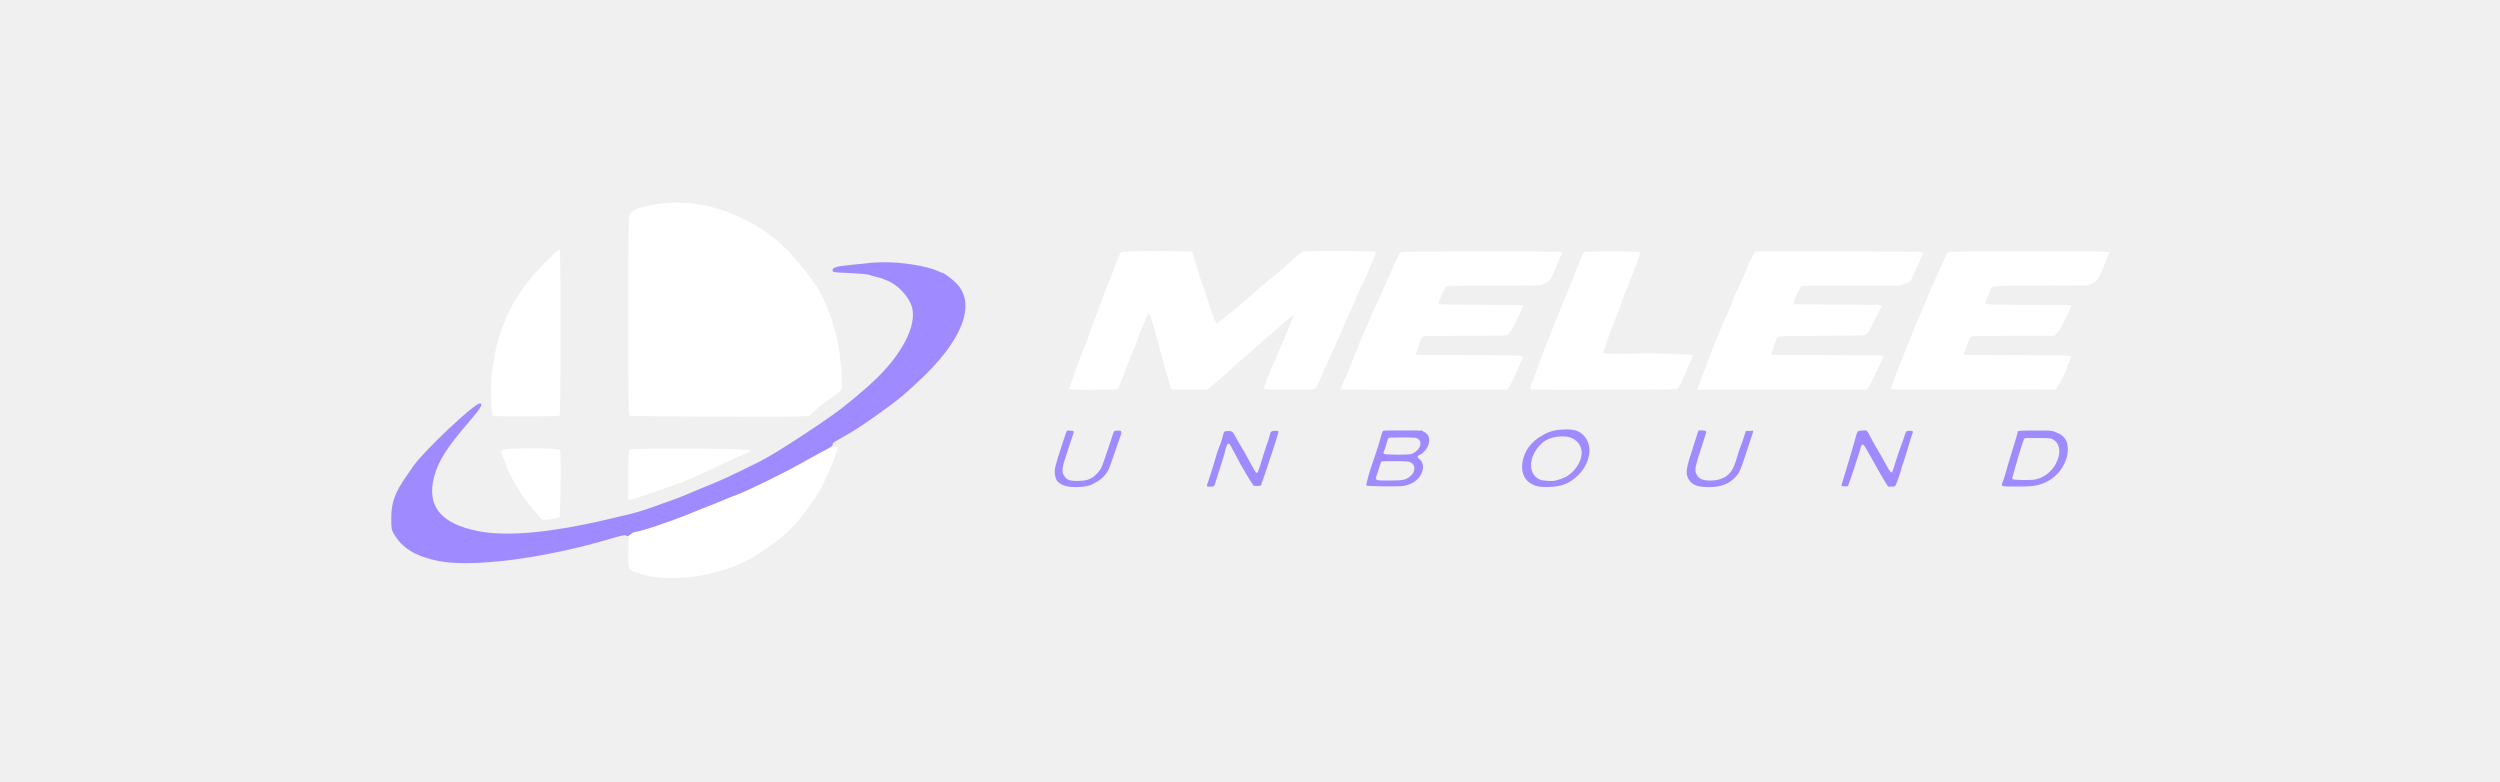
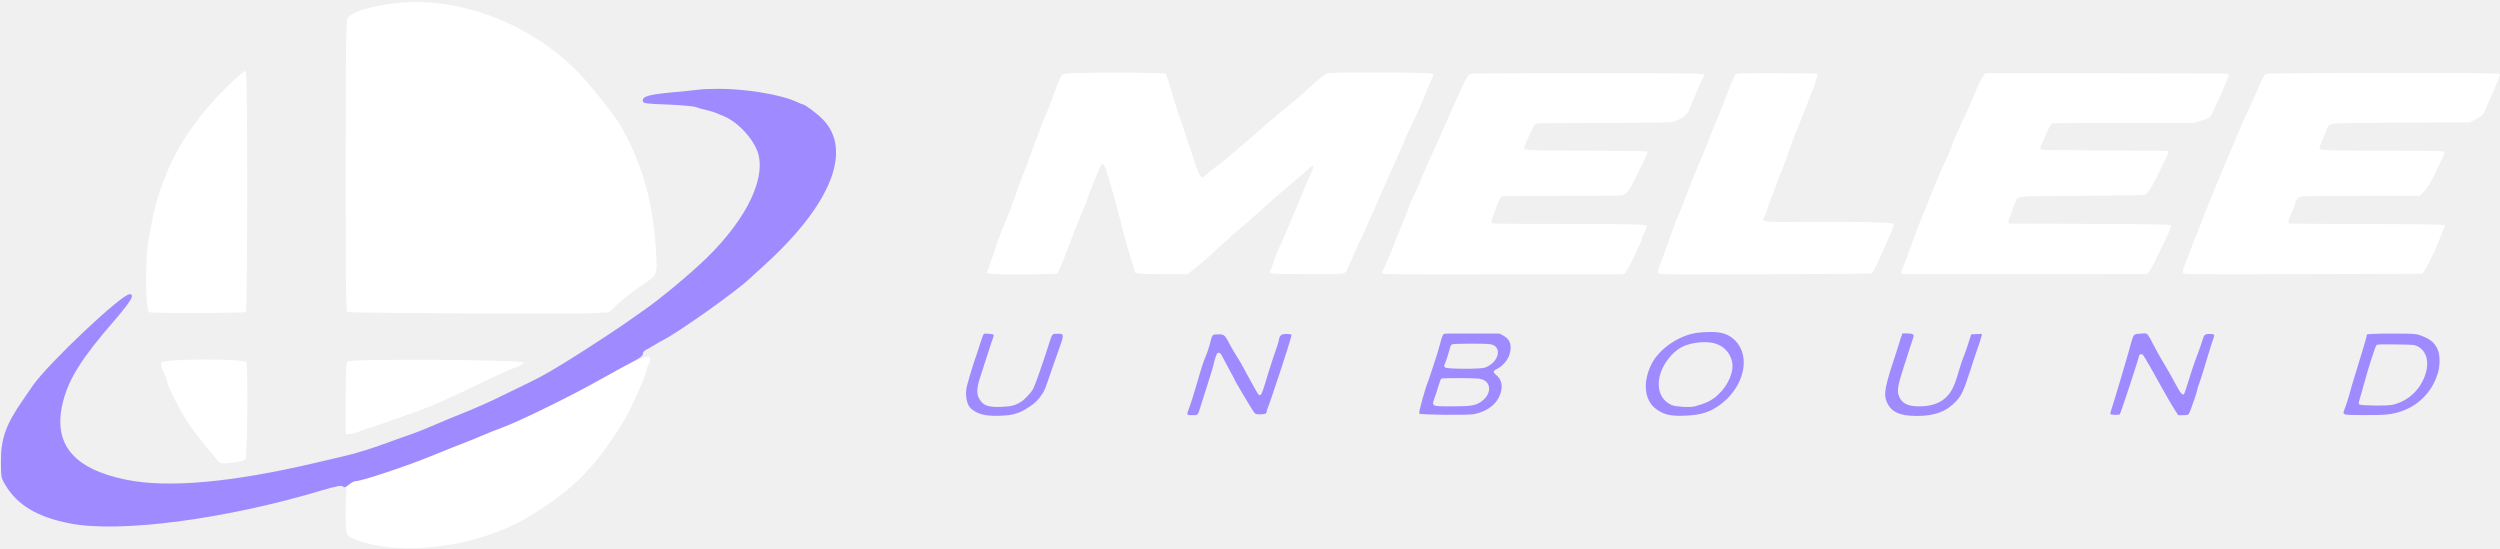
- <svg xmlns="http://www.w3.org/2000/svg" width="1280" height="400" viewBox="0 0 1280 400">
+ <svg xmlns="http://www.w3.org/2000/svg" width="880" height="193" viewBox="200 103 880 193">
  <svg x="0" y="0" width="1280" height="400" viewBox="-134.18 -2.93 1044.36 326.36" preserveAspectRatio="xMidYMid meet">
    <svg x="18" y="65" width="264" height="184" viewBox="0 0 644 448">
      <g transform="translate(0,448) scale(0.1,-0.1)" fill="#FFFFFF" stroke="none">
        <path d="M3050 4070 c-165 -17 -309 -59 -342 -100 -16 -20 -17 -78 -18 -1041 0 -812 2 -1020 12 -1024 22 -7 1566 -15 1703 -8 l130 6 53 51 c50 47 130 108 224 171 57 38 61 52 53 194 -13 241 -55 451 -125 631 -42 106 -74 176 -86 191 -8 8 -14 19 -14 24 0 31 -201 295 -315 413 -332 345 -834 539 -1275 492z" />
        <path d="M1915 3537 c-224 -207 -391 -438 -479 -659 -71 -178 -94 -266 -130 -489 -22 -134 -18 -461 6 -485 8 -8 665 -7 678 1 13 8 14 1682 1 1689 -5 3 -39 -22 -76 -57z" />
        <path d="M4768 1581 c-20 -10 -50 -21 -66 -24 -36 -7 -115 -44 -212 -98 -178 -99 -224 -123 -385 -203 -179 -88 -215 -104 -360 -160 -49 -19 -157 -63 -240 -97 -259 -106 -453 -177 -659 -241 -116 -35 -140 -46 -147 -66 -5 -13 -9 -94 -9 -181 0 -178 -1 -174 80 -204 322 -119 859 -45 1205 166 312 189 469 348 672 682 40 65 153 322 153 348 0 7 7 25 15 41 24 45 2 63 -47 37z" />
        <path d="M1401 1552 c-7 -14 -3 -32 15 -71 13 -29 24 -58 24 -63 0 -28 85 -196 148 -293 47 -71 204 -265 224 -276 21 -12 153 6 176 24 13 10 19 648 6 681 -10 26 -579 24 -593 -2z" />
        <path d="M2703 1559 c-10 -10 -13 -76 -13 -261 l0 -248 25 0 c13 0 39 6 57 14 18 8 76 28 128 44 52 17 127 43 165 57 39 14 82 30 97 35 90 28 281 112 493 216 88 43 187 87 220 99 33 11 61 28 63 36 4 21 -1215 28 -1235 8z" />
      </g>
      <g transform="translate(0,448) scale(0.1,-0.1)" fill="#A08AFF" stroke="none">
        <path d="M5170 3464 c-8 -2 -91 -10 -184 -19 -175 -16 -220 -29 -214 -63 3 -15 25 -18 173 -23 94 -4 183 -12 199 -18 16 -6 49 -16 75 -21 25 -6 55 -15 66 -20 11 -5 36 -15 55 -23 88 -36 187 -136 229 -231 79 -180 -59 -478 -350 -762 -119 -115 -324 -286 -444 -369 -39 -27 -92 -65 -120 -84 -55 -39 -192 -129 -312 -206 -193 -123 -278 -172 -413 -236 -80 -38 -153 -74 -163 -79 -29 -17 -218 -100 -287 -126 -36 -14 -96 -39 -135 -56 -78 -34 -150 -63 -210 -84 -22 -7 -71 -25 -110 -39 -151 -56 -253 -88 -354 -111 -58 -14 -144 -34 -191 -45 -588 -138 -1033 -178 -1325 -119 -377 76 -521 255 -444 551 42 161 131 302 353 558 123 143 152 191 112 191 -56 0 -568 -483 -677 -639 -21 -31 -51 -74 -66 -96 -121 -173 -158 -273 -158 -430 0 -115 1 -122 30 -170 84 -142 226 -227 455 -271 346 -68 1092 30 1760 231 109 32 141 38 152 27 8 -8 19 -4 40 13 16 14 37 25 45 25 45 0 374 110 559 187 88 36 183 74 211 84 29 11 79 31 110 45 32 14 101 42 153 61 116 42 493 227 690 339 80 45 179 99 220 120 51 27 74 44 72 55 -1 9 8 21 20 28 13 7 41 23 63 36 22 14 51 30 65 37 110 57 512 342 601 428 9 8 55 50 102 93 470 426 622 810 407 1025 -40 40 -123 102 -137 102 -3 0 -24 8 -47 19 -110 51 -364 92 -553 90 -59 -1 -115 -3 -123 -5z" />
      </g>
    </svg>
    <svg x="302" y="91" width="454" height="119" viewBox="0 0 2140 560">
      <g transform="translate(0,560) scale(0.1,-0.1)" fill="#FFFFFF" stroke="none">
        <path d="M1639 5081 c-73 -4 -112 -11 -124 -21 -23 -19 -60 -102 -114 -255 -54 -152 -90 -243 -141 -360 -18 -41 -99 -254 -135 -355 -20 -58 -48 -132 -60 -165 -57 -149 -76 -200 -101 -263 -15 -37 -53 -141 -84 -232 -61 -174 -73 -206 -140 -365 -47 -113 -129 -335 -140 -380 -5 -16 -20 -61 -35 -100 -15 -38 -33 -92 -40 -119 -8 -27 -19 -54 -24 -59 -6 -6 -11 -18 -11 -27 0 -22 268 -31 670 -22 l284 7 13 25 c37 73 99 227 163 400 21 58 43 116 48 130 6 14 32 79 58 145 25 66 50 125 54 130 4 6 12 24 18 40 6 17 25 66 42 110 17 44 40 107 51 140 18 53 62 159 132 318 28 65 49 62 75 -10 34 -96 152 -506 187 -653 7 -30 25 -100 40 -155 15 -55 29 -111 32 -125 7 -35 66 -235 108 -363 14 -42 25 -84 25 -92 0 -41 28 -44 382 -45 l339 0 132 107 c73 59 166 139 207 179 41 39 108 100 148 134 39 34 75 67 80 74 4 7 77 70 162 141 85 71 196 167 245 215 50 47 133 121 185 165 52 43 131 111 175 150 44 39 109 95 145 124 36 29 85 72 110 95 89 80 99 88 108 82 10 -6 -15 -84 -43 -136 -18 -32 -78 -171 -120 -280 -36 -90 -73 -178 -120 -282 -8 -18 -30 -71 -48 -118 -44 -107 -102 -241 -116 -266 -18 -34 -83 -198 -96 -245 -7 -26 -21 -61 -30 -79 -31 -60 -44 -58 499 -60 562 -1 502 -12 551 100 15 36 48 108 73 160 24 52 51 113 58 134 8 22 18 44 23 50 5 6 41 85 81 176 66 150 118 265 155 345 8 17 44 100 81 185 36 85 79 182 94 215 53 114 192 430 207 470 7 22 42 98 77 170 89 182 110 228 149 325 47 116 115 276 139 328 16 33 18 46 9 55 -20 20 -1399 24 -1437 4 -42 -22 -152 -112 -242 -198 -82 -79 -209 -186 -437 -372 -77 -63 -179 -150 -226 -193 -47 -43 -132 -118 -190 -166 -57 -48 -149 -126 -204 -173 -55 -48 -157 -129 -227 -182 -69 -52 -129 -101 -132 -109 -3 -8 -16 -14 -28 -14 -30 0 -54 55 -144 330 -116 359 -146 445 -169 497 -8 17 -15 35 -15 40 0 4 -18 67 -40 138 -22 72 -50 162 -62 200 -11 39 -31 99 -42 135 l-22 65 -134 6 c-164 8 -994 8 -1141 0z" />
        <path d="M19066 5082 c-1170 -2 -1251 -3 -1269 -19 -16 -15 -77 -131 -77 -147 0 -3 -19 -45 -41 -93 -45 -96 -86 -187 -99 -218 -5 -11 -26 -58 -48 -105 -42 -91 -64 -142 -137 -315 -25 -60 -52 -123 -60 -140 -7 -16 -20 -48 -28 -70 -13 -32 -81 -194 -127 -300 -5 -11 -21 -49 -35 -85 -15 -36 -33 -79 -40 -95 -7 -17 -25 -62 -40 -100 -15 -39 -42 -108 -62 -155 -52 -129 -163 -409 -184 -465 -34 -95 -70 -190 -83 -220 -32 -75 -57 -155 -54 -172 5 -28 16 -28 1685 -23 l1557 5 28 40 c27 38 158 296 158 311 0 3 11 32 24 63 14 31 37 87 51 125 15 38 32 78 38 88 28 44 43 43 -1041 46 -565 1 -1037 4 -1049 7 -13 3 -23 12 -23 19 0 15 53 157 70 187 5 9 13 34 19 55 22 81 42 100 111 107 35 4 405 7 823 7 l761 0 47 51 c57 60 105 142 183 309 32 69 69 147 82 174 19 37 22 52 13 62 -10 12 -134 14 -739 14 -781 0 -939 4 -947 27 -3 7 9 48 27 91 18 42 46 109 63 147 51 123 -72 109 1005 115 l937 5 77 39 c90 46 106 61 137 136 13 30 31 73 41 95 142 325 162 377 154 384 -13 13 -481 16 -1908 13z" />
        <path d="M7022 5063 c-27 -23 -70 -105 -144 -273 -33 -74 -70 -157 -83 -185 -13 -27 -46 -104 -75 -170 -29 -66 -67 -151 -85 -190 -18 -38 -43 -95 -55 -125 -13 -30 -48 -107 -78 -170 -30 -63 -78 -173 -107 -245 -29 -71 -75 -177 -102 -235 -48 -100 -89 -198 -148 -355 -25 -66 -66 -166 -85 -210 -5 -11 -26 -63 -46 -115 -20 -52 -42 -111 -49 -130 -8 -19 -30 -68 -49 -108 -20 -40 -36 -78 -36 -84 0 -6 -9 -26 -21 -44 -11 -19 -18 -42 -15 -51 5 -17 86 -18 1637 -16 l1631 1 24 23 c31 29 224 428 224 464 0 3 16 40 36 81 19 41 33 81 31 88 -8 21 -263 26 -1224 26 -834 0 -883 1 -883 18 1 9 14 55 31 102 17 47 37 104 44 126 23 72 53 121 77 128 13 3 383 6 823 6 740 0 802 1 825 17 47 33 92 98 150 219 23 49 71 149 107 221 35 73 62 137 58 142 -3 6 -291 11 -778 12 -828 1 -890 4 -895 31 -2 10 23 73 56 140 33 68 62 133 66 144 4 12 16 30 27 40 20 18 56 19 938 21 768 2 921 5 946 17 17 8 56 26 87 40 53 23 118 94 118 127 0 4 18 46 40 93 22 47 40 88 40 91 0 4 6 21 14 38 8 18 31 70 51 116 19 46 42 93 50 104 34 49 100 47 -1580 47 -1483 0 -1574 -1 -1593 -17z" />
        <path d="M10627 5063 c-15 -17 -73 -150 -104 -238 -7 -22 -18 -49 -23 -60 -5 -11 -16 -38 -24 -60 -19 -55 -46 -120 -100 -250 -48 -113 -69 -165 -139 -345 -22 -58 -68 -170 -102 -250 -60 -140 -117 -280 -156 -385 -43 -116 -112 -291 -118 -300 -13 -17 -71 -173 -136 -360 -35 -99 -73 -205 -85 -235 -85 -214 -85 -213 5 -221 110 -8 2808 2 2825 11 18 10 55 83 130 255 29 66 65 147 80 180 64 139 97 224 90 234 -12 20 -485 33 -1045 29 -773 -6 -747 -8 -705 70 11 20 20 42 20 47 0 11 58 174 127 355 72 190 124 325 134 345 5 11 14 34 19 50 5 17 21 62 35 100 14 39 37 102 50 141 13 39 42 116 65 170 65 157 114 279 164 414 26 69 54 140 62 158 8 18 14 40 14 50 0 9 7 30 15 46 19 36 19 52 -1 60 -9 3 -255 6 -548 6 -495 0 -534 -1 -549 -17z" />
        <path d="M13990 5057 c-19 -22 -95 -174 -129 -258 -70 -175 -79 -194 -149 -339 -33 -69 -74 -159 -91 -200 -18 -41 -36 -84 -41 -95 -5 -11 -23 -57 -39 -102 -17 -45 -34 -90 -40 -100 -5 -10 -19 -38 -29 -63 -11 -25 -35 -76 -53 -115 -47 -104 -158 -373 -214 -520 -13 -33 -42 -105 -65 -160 -23 -55 -50 -122 -59 -150 -69 -195 -161 -443 -192 -517 -22 -54 -24 -78 -6 -79 6 -1 754 0 1662 0 l1650 2 23 22 c13 12 49 74 79 137 30 63 96 198 145 299 68 139 88 189 81 200 -9 14 -129 17 -1104 21 l-1094 5 -3 22 c-2 12 3 32 11 45 8 13 18 39 22 58 4 19 16 53 25 75 10 22 26 60 36 85 37 94 -58 84 897 90 561 3 848 9 860 15 51 31 98 114 294 522 30 63 25 74 -35 72 -26 0 -387 2 -802 5 -415 3 -780 6 -811 6 -69 0 -78 14 -50 74 11 22 42 93 69 156 34 79 56 119 72 127 17 8 274 11 976 11 l954 0 88 28 c113 36 133 51 162 121 13 32 50 114 83 183 33 69 72 159 86 200 15 41 32 84 39 96 8 16 8 24 0 32 -9 9 -426 12 -1650 12 l-1638 0 -20 -23z" />
      </g>
      <g transform="translate(0,560) scale(0.1,-0.1)" fill="#A08AFF" stroke="none">
        <path d="M10138 1569 c-257 -22 -544 -213 -652 -433 -121 -248 -92 -493 73 -608 100 -70 188 -91 364 -85 202 6 320 36 442 113 403 254 501 760 186 962 -86 55 -205 70 -413 51z m197 -144 c124 -32 210 -117 242 -239 35 -134 -43 -327 -188 -460 -84 -78 -162 -116 -324 -158 -60 -15 -241 -4 -295 17 -148 60 -212 207 -170 394 33 149 164 323 295 392 119 62 315 86 440 54z" />
        <path d="M453 1553 c-7 -2 -31 -64 -53 -136 -23 -73 -56 -175 -75 -227 -18 -52 -45 -138 -60 -190 -14 -52 -33 -119 -42 -149 -31 -109 -7 -257 50 -308 87 -78 196 -106 385 -101 191 6 267 29 412 124 74 49 112 86 164 161 39 58 41 60 125 308 32 94 81 234 110 313 73 203 71 210 -36 204 -63 -4 -53 12 -117 -187 -78 -243 -172 -508 -194 -551 -27 -53 -115 -149 -164 -180 -81 -51 -136 -66 -268 -71 -184 -7 -249 17 -303 112 -37 66 -33 147 16 295 19 58 63 193 97 300 34 107 68 210 76 229 8 19 11 37 7 41 -10 9 -113 19 -130 13z" />
        <path d="M6692 1553 c-28 -6 -34 -19 -71 -158 -16 -60 -42 -148 -59 -195 -16 -47 -41 -123 -56 -170 -15 -47 -33 -101 -41 -120 -45 -113 -130 -423 -121 -438 11 -17 667 -24 745 -7 186 39 315 142 358 288 31 104 10 186 -63 244 -46 37 -42 55 21 84 65 31 141 119 161 188 37 124 13 204 -77 255 l-54 31 -360 1 c-198 1 -370 0 -383 -3z m618 -142 c167 -33 114 -248 -77 -317 -60 -21 -516 -20 -537 2 -19 19 -19 19 -1 57 14 32 57 168 69 220 4 16 16 32 29 37 28 11 458 12 517 1z m-153 -467 c167 -21 181 -206 23 -313 -76 -51 -137 -61 -388 -61 -288 0 -282 -3 -236 124 14 39 37 109 50 156 14 47 31 90 38 95 13 10 433 10 513 -1z" />
        <path d="M12874 1524 c-8 -19 -21 -58 -28 -86 -8 -29 -42 -136 -76 -238 -118 -357 -138 -465 -100 -560 57 -144 172 -200 414 -200 245 0 405 62 536 207 70 78 96 136 186 413 41 129 84 258 94 285 28 76 51 147 57 178 l5 28 -73 -3 -72 -3 -33 -105 c-18 -58 -46 -139 -63 -180 -17 -41 -43 -115 -57 -165 -64 -222 -98 -302 -160 -374 -89 -103 -214 -151 -393 -151 -161 0 -241 44 -277 153 -21 63 -6 148 65 365 26 81 63 194 81 252 18 58 39 124 48 148 20 57 9 67 -74 69 l-66 1 -14 -34z" />
        <path d="M16087 1553 c-70 -5 -74 -10 -112 -148 -27 -101 -44 -159 -130 -450 -71 -238 -115 -384 -133 -437 -9 -26 -13 -50 -10 -53 12 -12 117 -14 127 -2 14 18 261 768 261 793 0 14 25 25 43 18 6 -2 27 -30 44 -62 18 -31 45 -77 60 -102 14 -25 40 -70 56 -100 40 -74 145 -261 157 -280 5 -8 26 -44 46 -80 20 -36 57 -95 80 -132 l44 -68 63 0 c48 0 68 4 80 18 15 17 117 311 117 338 0 7 6 28 14 46 13 28 79 237 120 378 47 158 70 229 83 262 20 48 12 58 -52 58 -67 0 -75 -8 -104 -106 -13 -43 -43 -128 -67 -189 -23 -60 -52 -141 -64 -180 -12 -38 -28 -88 -35 -110 -7 -22 -25 -80 -41 -130 -15 -49 -31 -94 -35 -98 -18 -22 -48 10 -99 105 -63 120 -135 246 -212 373 -30 50 -79 139 -109 198 -61 123 -80 148 -112 145 -12 -1 -48 -3 -80 -5z" />
        <path d="M19255 1551 l-80 -6 -9 -40 c-4 -22 -29 -105 -53 -185 -25 -80 -51 -165 -58 -190 -8 -25 -32 -103 -54 -175 -22 -71 -52 -173 -65 -225 -14 -52 -37 -126 -52 -165 -45 -121 -71 -110 246 -113 295 -3 394 8 530 58 222 83 389 255 467 485 41 118 41 275 0 356 -44 89 -102 134 -232 181 -55 20 -80 22 -310 23 -137 1 -286 -1 -330 -4z m606 -169 c115 -59 158 -199 110 -362 -65 -220 -240 -385 -457 -430 -79 -16 -427 -11 -445 7 -9 9 -6 31 14 95 14 46 38 128 52 183 57 212 150 501 168 523 8 11 62 13 261 10 240 -3 253 -4 297 -26z" />
        <path d="M3561 1538 c-13 -4 -24 -22 -31 -50 -22 -92 -55 -196 -81 -253 -25 -57 -60 -165 -109 -340 -31 -111 -98 -321 -121 -378 -25 -61 -21 -67 55 -67 74 0 74 0 103 95 51 162 94 299 137 432 25 78 46 150 47 160 0 10 11 50 23 88 20 61 26 70 47 70 20 0 31 -14 69 -90 25 -49 67 -128 93 -174 26 -46 47 -85 47 -88 0 -14 247 -430 273 -460 16 -18 30 -22 81 -21 66 1 86 10 86 39 0 10 9 38 19 61 10 24 30 79 44 123 14 44 40 121 57 170 109 319 220 671 216 682 -4 9 -25 13 -66 13 -71 0 -94 -17 -104 -76 -7 -39 -31 -115 -86 -269 -15 -44 -39 -118 -53 -165 -93 -312 -102 -333 -134 -314 -9 6 -65 100 -123 210 -102 193 -129 239 -198 347 -18 29 -53 91 -78 138 -58 111 -72 124 -139 124 -30 1 -63 -2 -74 -7z" />
      </g>
    </svg>
  </svg>
</svg>
